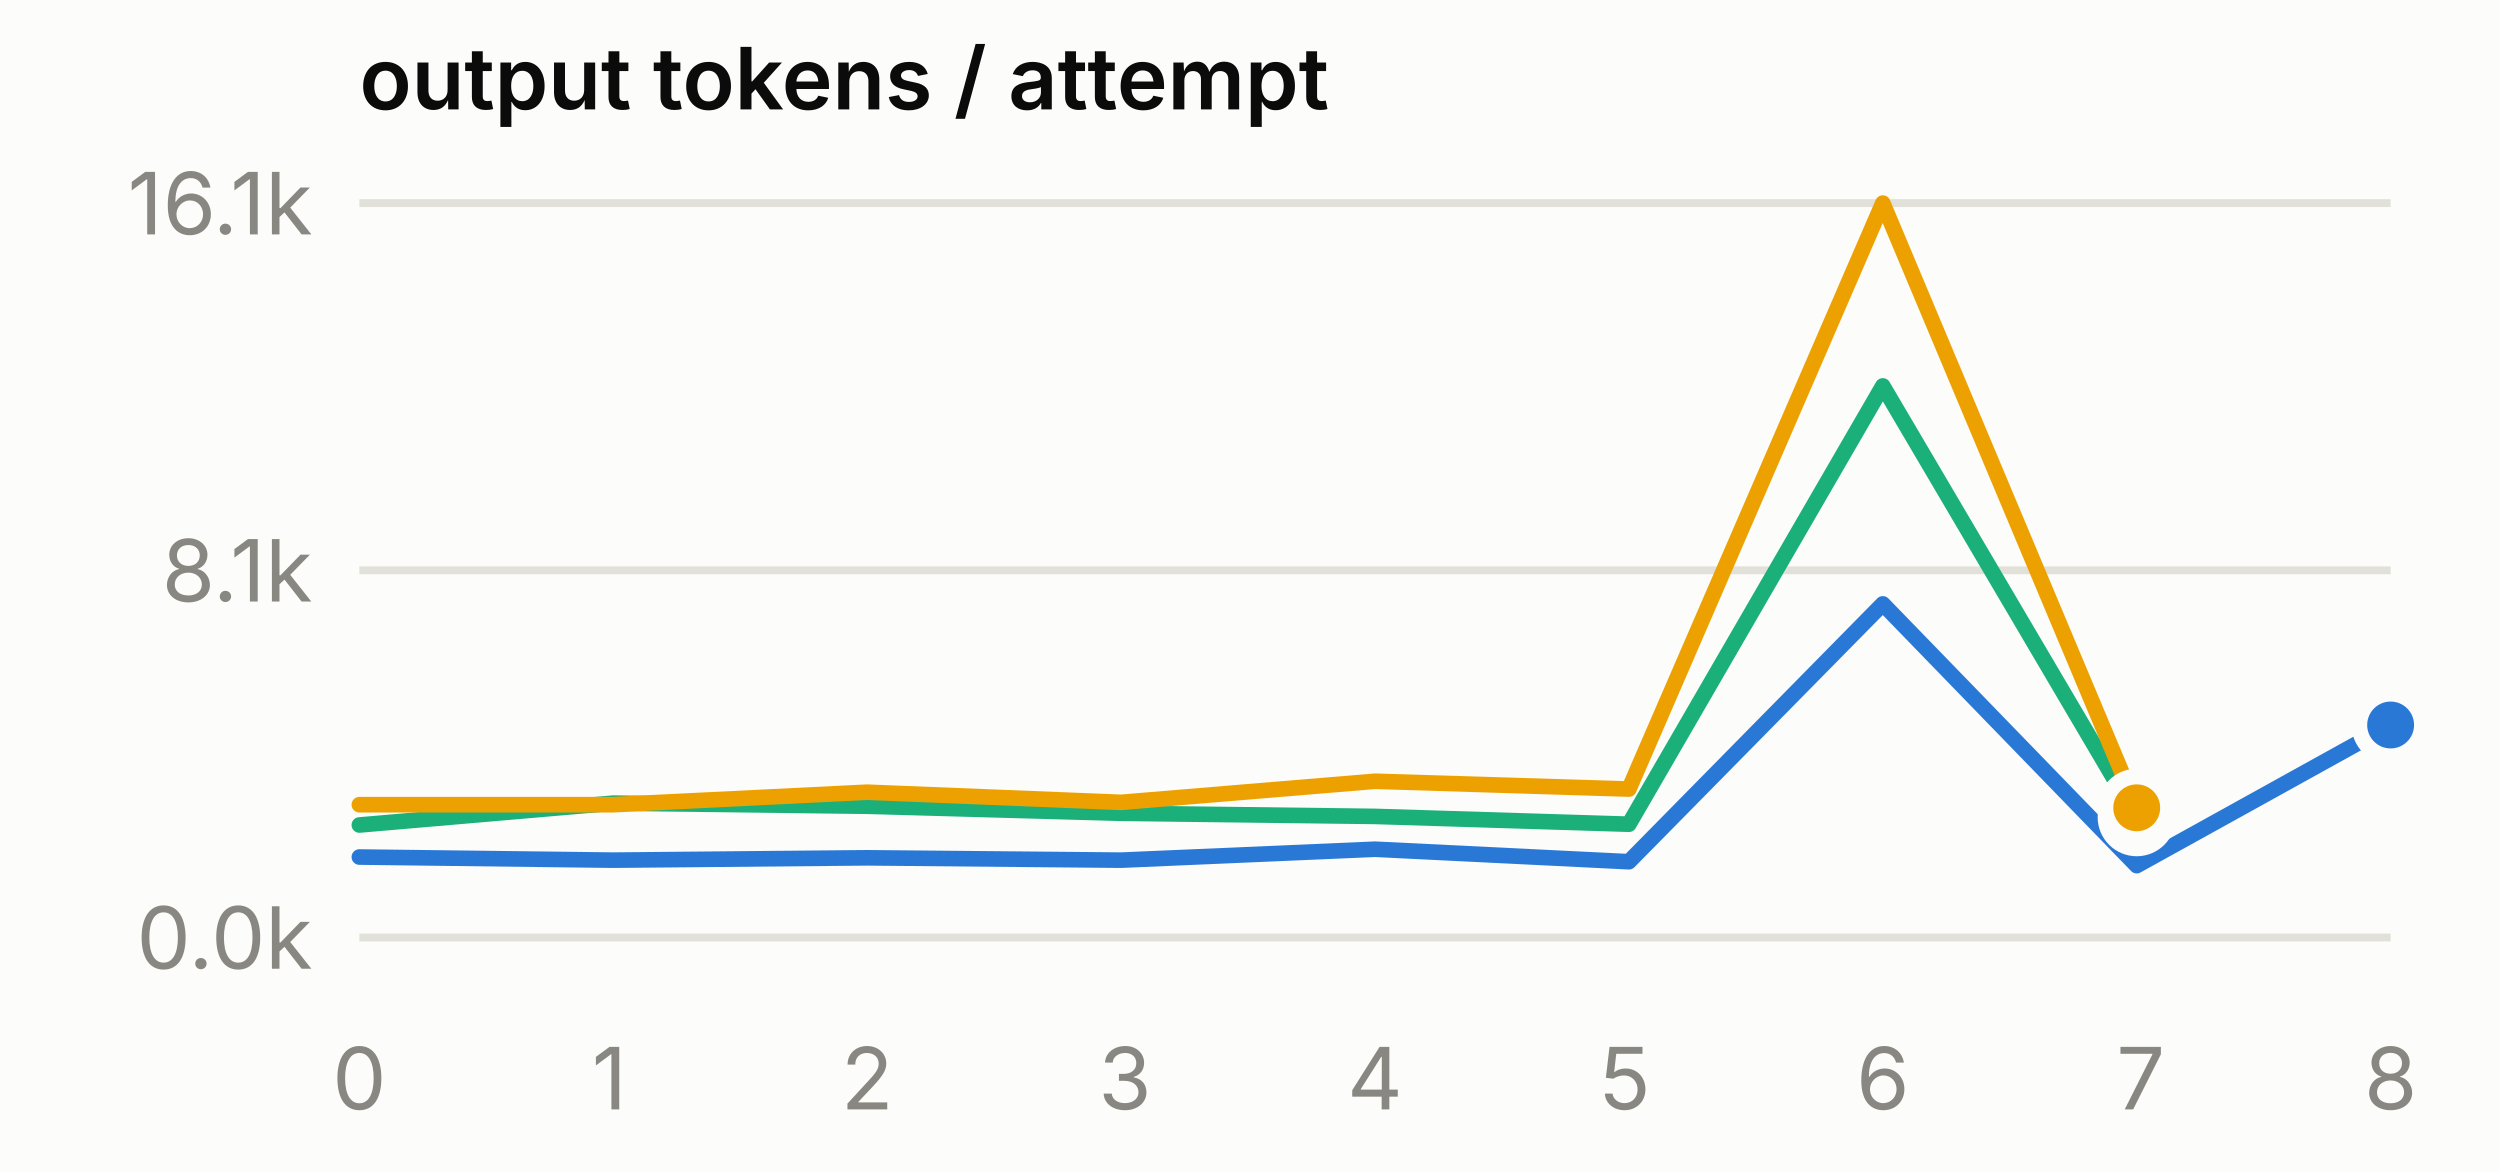
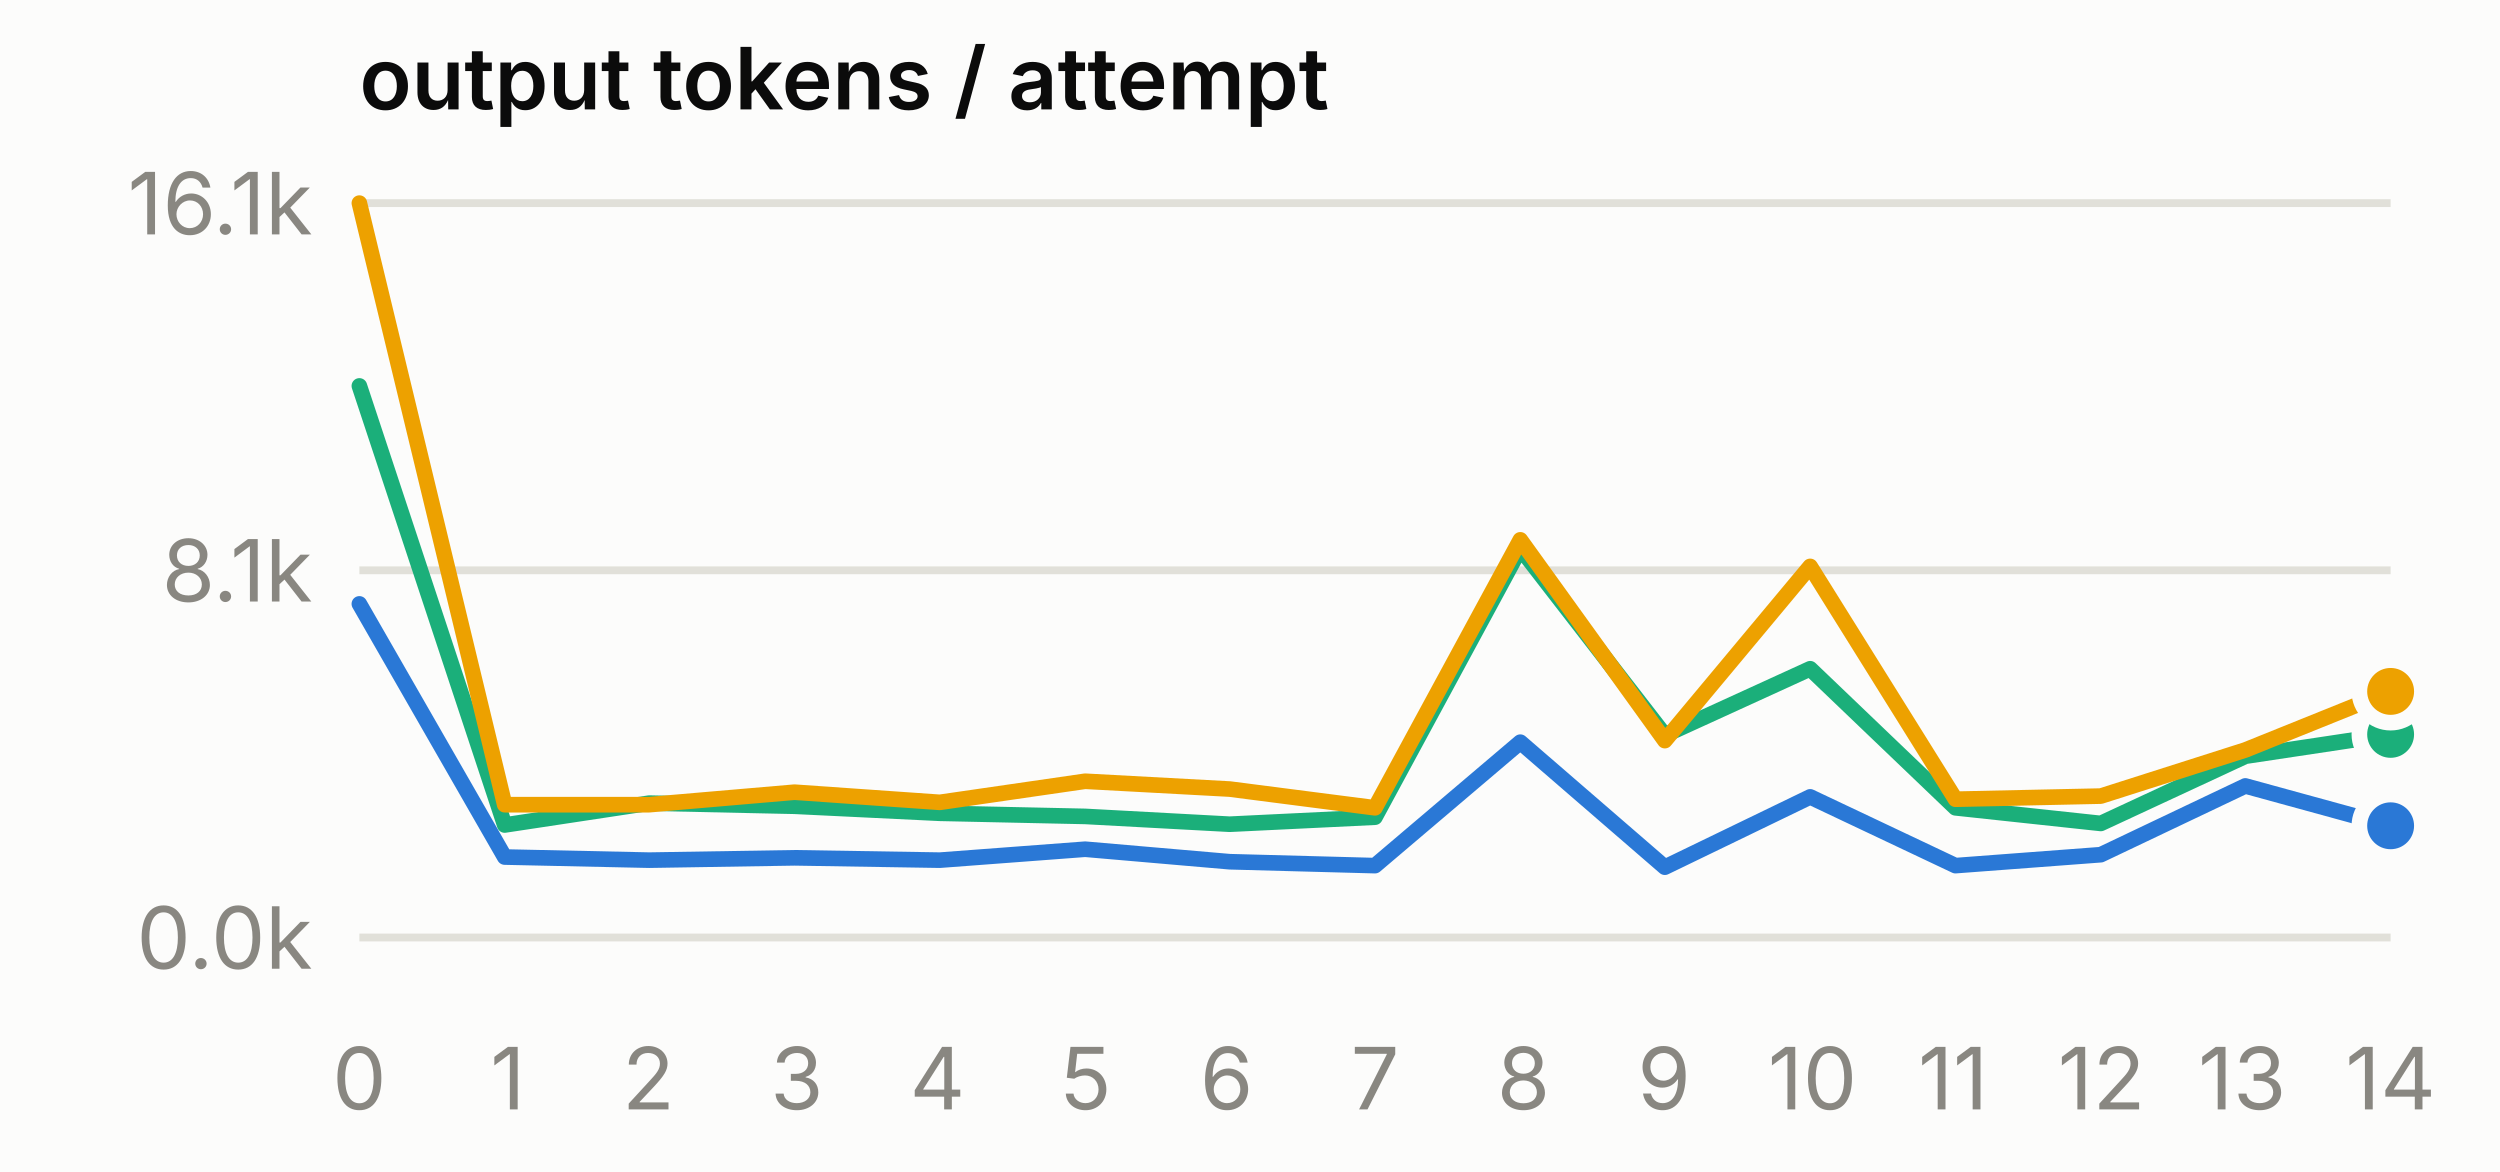
<svg viewBox="0 0 320 150" width="320" role="img" aria-label="output tokens / attempt across configs">
  <style>
text { fill:#52514e; font:11px system-ui,-apple-system,'Segoe UI',sans-serif; }
.tick { fill:#898781; font-variant-numeric:tabular-nums; }
.vlab { fill:#0b0b0b; font-weight:600; }
.grid { stroke:#e1e0d9; stroke-width:1; }
.axis { stroke:#c3c2b7; stroke-width:1; }
</style>
  <rect width="100%" height="100%" fill="#fcfcfb" />
  <text x="46" y="14" class="vlab">output tokens / attempt</text>
  <line class="grid" x1="46" y1="120" x2="306" y2="120" />
  <text class="tick" x="40" y="124" text-anchor="end">0.0k</text>
  <line class="grid" x1="46" y1="73" x2="306" y2="73" />
  <text class="tick" x="40" y="77" text-anchor="end">8.1k</text>
  <line class="grid" x1="46" y1="26" x2="306" y2="26" />
  <text class="tick" x="40" y="30" text-anchor="end">16.1k</text>
  <text class="tick" x="46" y="142" text-anchor="middle">0</text>
-   <text class="tick" x="78" y="142" text-anchor="middle">1</text>
-   <text class="tick" x="111" y="142" text-anchor="middle">2</text>
-   <text class="tick" x="144" y="142" text-anchor="middle">3</text>
-   <text class="tick" x="176" y="142" text-anchor="middle">4</text>
-   <text class="tick" x="208" y="142" text-anchor="middle">5</text>
-   <text class="tick" x="241" y="142" text-anchor="middle">6</text>
-   <text class="tick" x="274" y="142" text-anchor="middle">7</text>
-   <text class="tick" x="306" y="142" text-anchor="middle">8</text>
-   <path d="M46.0,109.7 L78.5,110.1 L111.0,109.8 L143.5,110.1 L176.0,108.7 L208.5,110.3 L241.0,77.3 L273.5,110.8 L306.0,92.8" fill="none" stroke="#2a78d6" stroke-width="2" stroke-linejoin="round" stroke-linecap="round" />
-   <circle cx="306.0" cy="92.8" r="4" fill="#2a78d6" stroke="#fcfcfb" stroke-width="2" />
-   <path d="M46.0,105.6 L78.5,102.8 L111.0,103.2 L143.5,104.1 L176.0,104.5 L208.5,105.5 L241.0,49.4 L273.5,104.6" fill="none" stroke="#1baf7a" stroke-width="2" stroke-linejoin="round" stroke-linecap="round" />
-   <circle cx="273.5" cy="104.6" r="4" fill="#1baf7a" stroke="#fcfcfb" stroke-width="2" />
-   <path d="M46.0,103.0 L78.5,103.0 L111.0,101.4 L143.5,102.7 L176.0,100.0 L208.5,101.0 L241.0,26.0 L273.5,103.4" fill="none" stroke="#eda100" stroke-width="2" stroke-linejoin="round" stroke-linecap="round" />
-   <circle cx="273.5" cy="103.4" r="4" fill="#eda100" stroke="#fcfcfb" stroke-width="2" />
+   <text class="tick" x="65" y="142" text-anchor="middle">1</text>
+   <text class="tick" x="83" y="142" text-anchor="middle">2</text>
+   <text class="tick" x="102" y="142" text-anchor="middle">3</text>
+   <text class="tick" x="120" y="142" text-anchor="middle">4</text>
+   <text class="tick" x="139" y="142" text-anchor="middle">5</text>
+   <text class="tick" x="157" y="142" text-anchor="middle">6</text>
+   <text class="tick" x="176" y="142" text-anchor="middle">7</text>
+   <text class="tick" x="195" y="142" text-anchor="middle">8</text>
+   <text class="tick" x="213" y="142" text-anchor="middle">9</text>
+   <text class="tick" x="232" y="142" text-anchor="middle">10</text>
+   <text class="tick" x="250" y="142" text-anchor="middle">11</text>
+   <text class="tick" x="269" y="142" text-anchor="middle">12</text>
+   <text class="tick" x="287" y="142" text-anchor="middle">13</text>
+   <text class="tick" x="306" y="142" text-anchor="middle">14</text>
+   <path d="M46.0,77.3 L64.6,109.7 L83.1,110.1 L101.7,109.8 L120.3,110.1 L138.9,108.7 L157.4,110.3 L176.0,110.8 L194.6,95.0 L213.1,111.0 L231.7,102.0 L250.3,110.8 L268.9,109.4 L287.4,100.6 L306.0,105.7" fill="none" stroke="#2a78d6" stroke-width="2" stroke-linejoin="round" stroke-linecap="round" />
+   <circle cx="306.0" cy="105.7" r="4" fill="#2a78d6" stroke="#fcfcfb" stroke-width="2" />
+   <path d="M46.0,49.4 L64.6,105.6 L83.1,102.8 L101.7,103.2 L120.3,104.1 L138.9,104.5 L157.4,105.5 L176.0,104.6 L194.6,70.2 L213.1,94.1 L231.7,85.6 L250.3,103.4 L268.9,105.4 L287.4,96.8 L306.0,94.0" fill="none" stroke="#1baf7a" stroke-width="2" stroke-linejoin="round" stroke-linecap="round" />
+   <circle cx="306.0" cy="94.0" r="4" fill="#1baf7a" stroke="#fcfcfb" stroke-width="2" />
+   <path d="M46.0,26.0 L64.6,103.0 L83.1,103.0 L101.7,101.4 L120.3,102.7 L138.9,100.0 L157.4,101.0 L176.0,103.4 L194.6,69.1 L213.1,94.8 L231.7,72.5 L250.3,102.3 L268.9,101.9 L287.4,96.0 L306.0,88.5" fill="none" stroke="#eda100" stroke-width="2" stroke-linejoin="round" stroke-linecap="round" />
+   <circle cx="306.0" cy="88.5" r="4" fill="#eda100" stroke="#fcfcfb" stroke-width="2" />
</svg>
